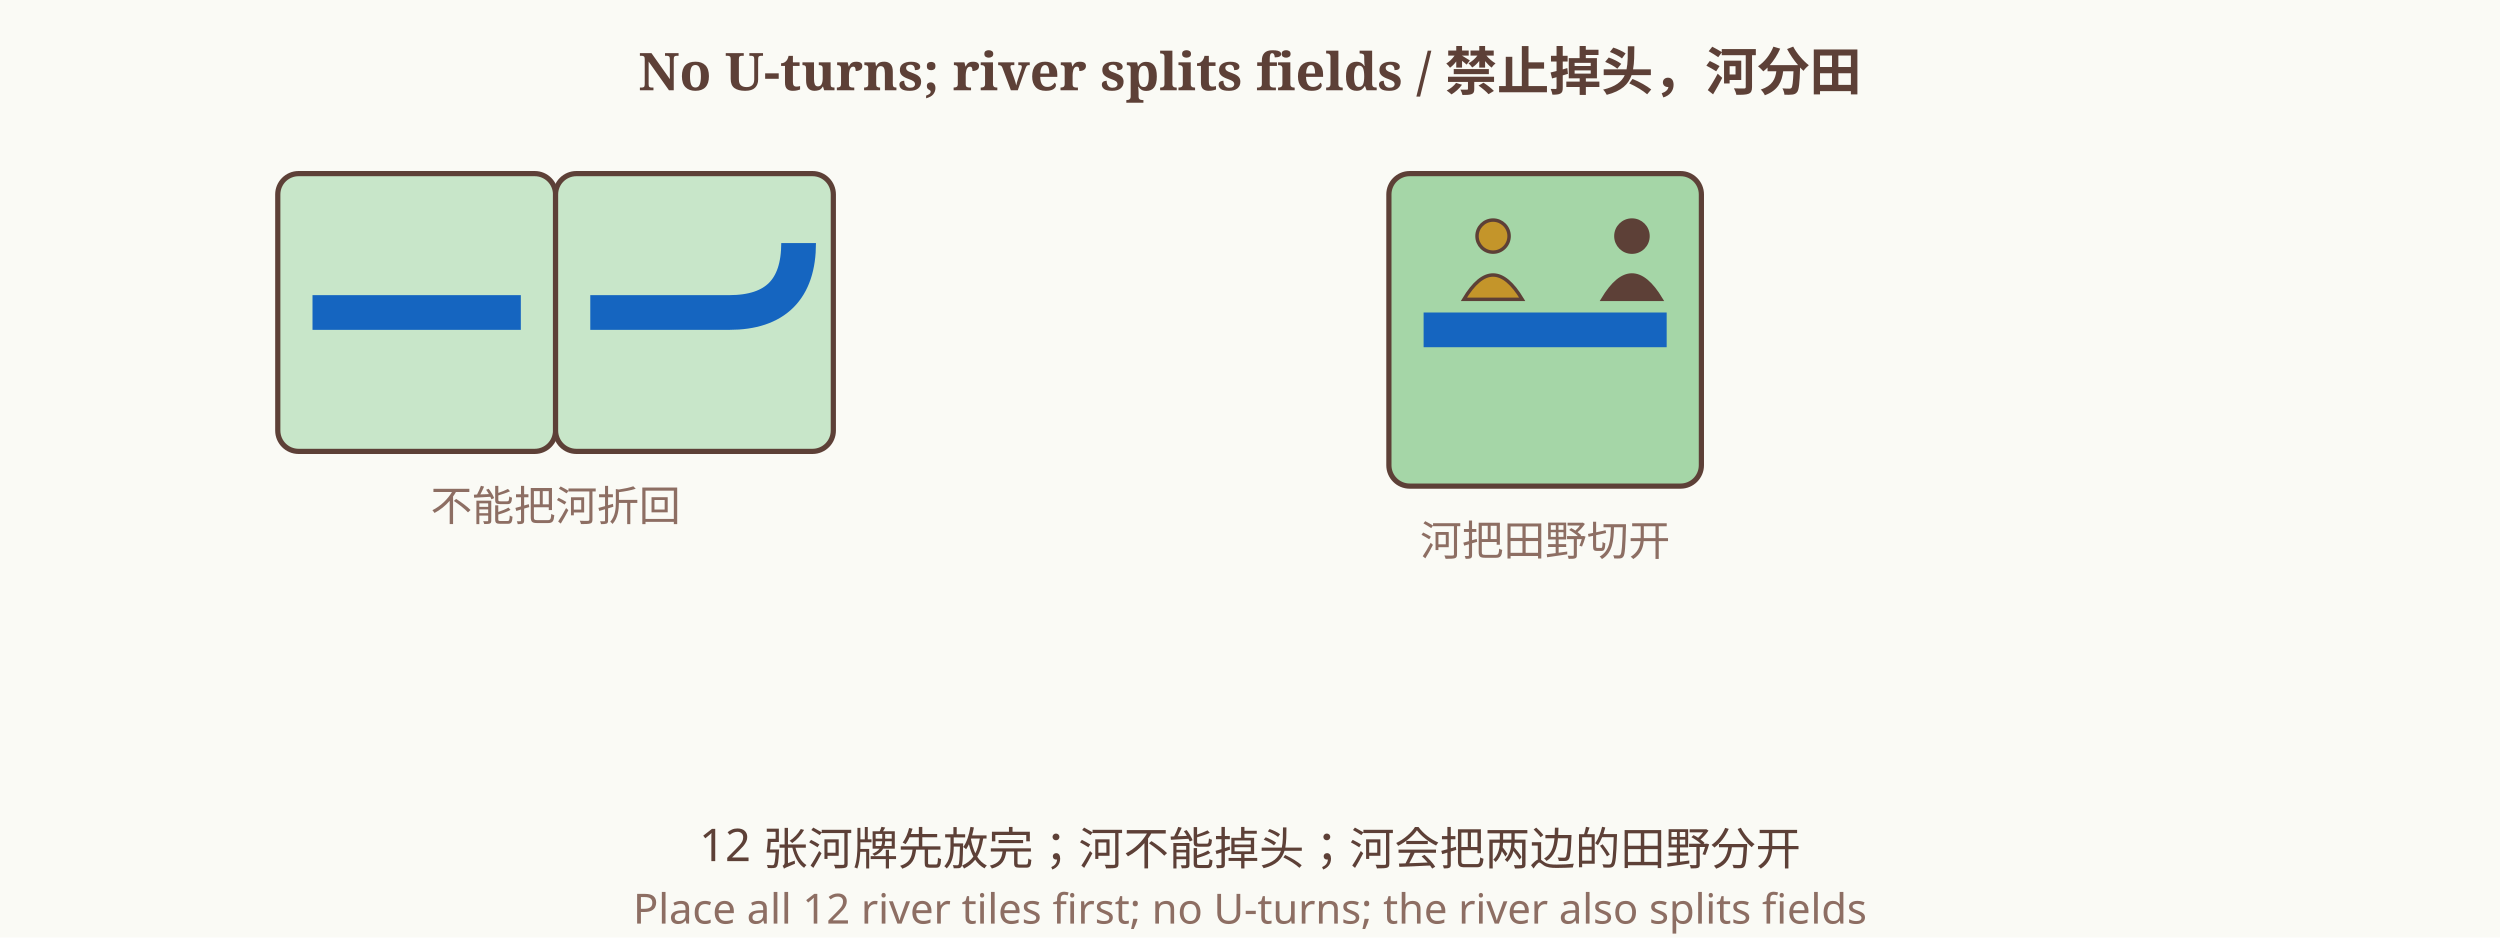
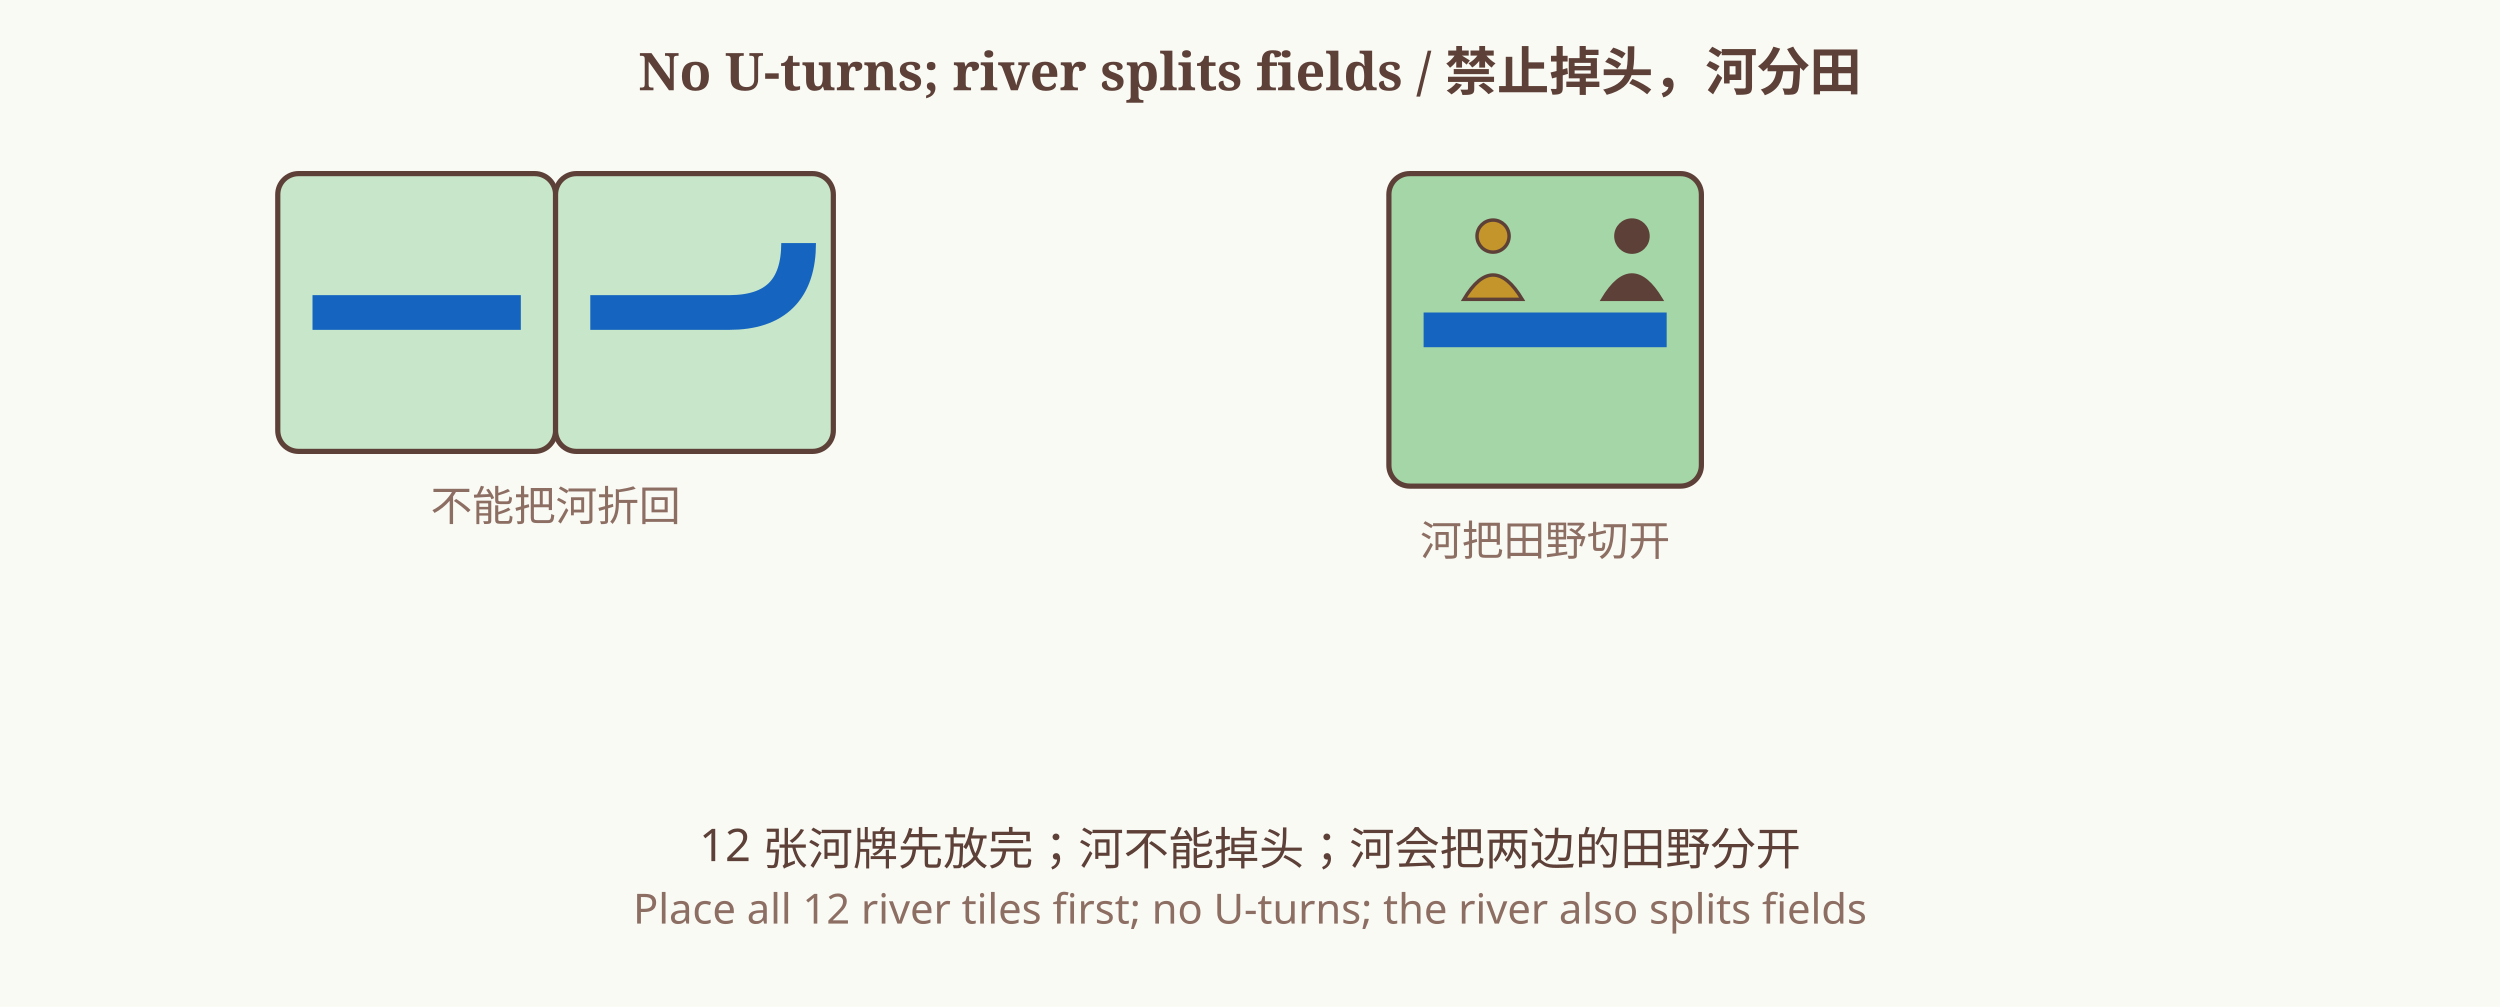
- <svg xmlns="http://www.w3.org/2000/svg" viewBox="0 0 720 270" role="img">
-   <rect width="720" height="270" fill="#FAFAF5" />
+ <svg xmlns="http://www.w3.org/2000/svg" viewBox="0 0 720 290" role="img">
+   <rect width="720" height="290" fill="#FAFAF5" />
  <defs>
    <marker id="arr" markerWidth="8" markerHeight="8" refX="6" refY="4" orient="auto">
      <path d="M0 0l8 4-8 4z" fill="#C4952A" />
    </marker>
  </defs>
  <text x="360" y="26" text-anchor="middle" font-family="Georgia, serif" font-size="15" fill="#5D4037" font-weight="700">No U-turns; river splits fields / 禁止掉头，河分田</text>
  <rect x="80" y="50" width="80" height="80" rx="6" fill="#C8E6C9" stroke="#5D4037" stroke-width="1.5" />
  <path d="M90 90 H150" stroke="#1565C0" stroke-width="10" />
  <rect x="160" y="50" width="80" height="80" rx="6" fill="#C8E6C9" stroke="#5D4037" stroke-width="1.5" />
  <path d="M170 90 H210 Q230 90 230 70" stroke="#1565C0" stroke-width="10" fill="none" />
  <text x="160" y="150" text-anchor="middle" font-family="'PingFang SC', 'Hiragino Sans GB', 'Microsoft YaHei', sans-serif" font-size="12" fill="#8D6E63">不能把河折回</text>
  <rect x="400" y="50" width="90" height="90" rx="6" fill="#A5D6A7" stroke="#5D4037" stroke-width="1.5" />
  <path d="M410 95 H480" stroke="#1565C0" stroke-width="10" />
  <circle cx="430" cy="68" r="4.62" fill="#C4952A" stroke="#5D4037" stroke-width="1" />
  <path d="M421.6 86.2 Q430 72.2 438.4 86.2 Z" fill="#C4952A" stroke="#5D4037" stroke-width="1" />
  <circle cx="470" cy="68" r="4.62" fill="#5D4037" stroke="#5D4037" stroke-width="1" />
  <path d="M461.6 86.2 Q470 72.2 478.4 86.2 Z" fill="#5D4037" stroke="#5D4037" stroke-width="1" />
  <text x="445" y="160" text-anchor="middle" font-family="'PingFang SC', 'Hiragino Sans GB', 'Microsoft YaHei', sans-serif" font-size="12" fill="#8D6E63">河把田野切开</text>
  <text x="360" y="248" text-anchor="middle" font-family="'PingFang SC', 'Hiragino Sans GB', 'Microsoft YaHei', sans-serif" font-size="13" fill="#5D4037">12 张河牌先放完；河不能掉头；河会把两边的田野分开</text>
  <text x="360" y="266" text-anchor="middle" font-family="'PingFang SC', 'Hiragino Sans GB', 'Microsoft YaHei', sans-serif" font-size="12" fill="#8D6E63">Place all 12 river tiles first; no U-turns; the river also splits fields</text>
</svg>
